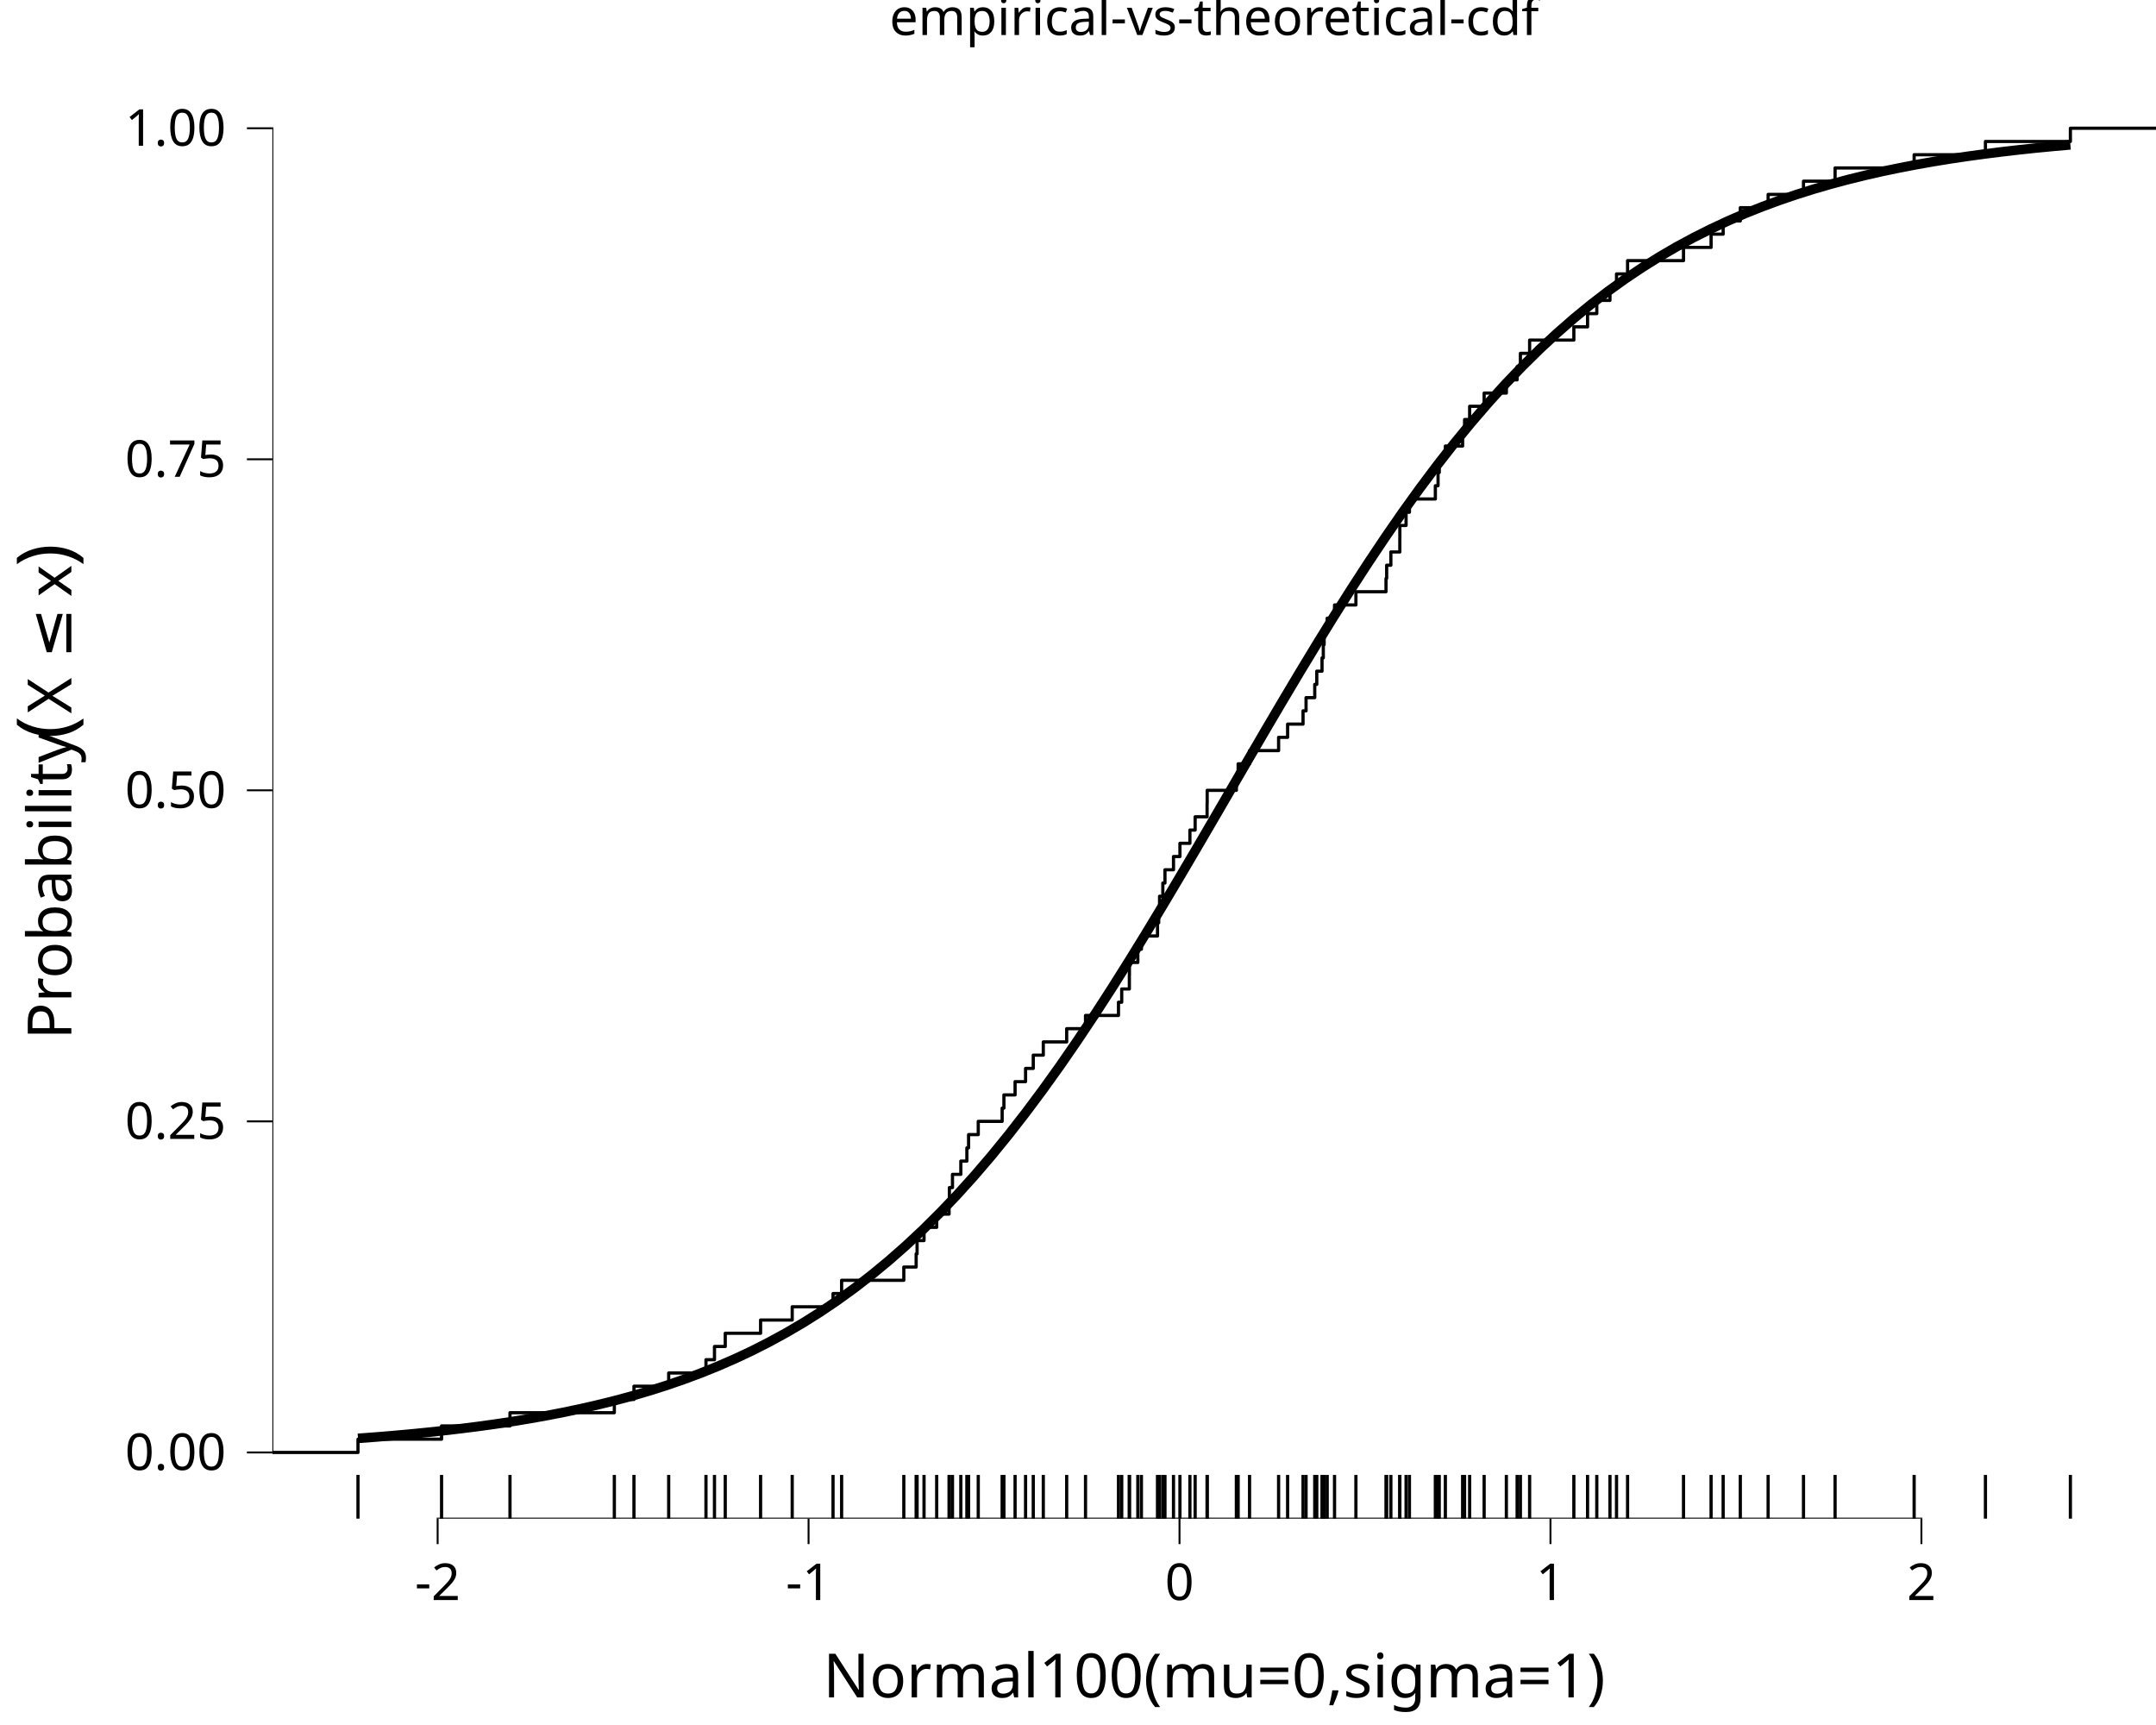
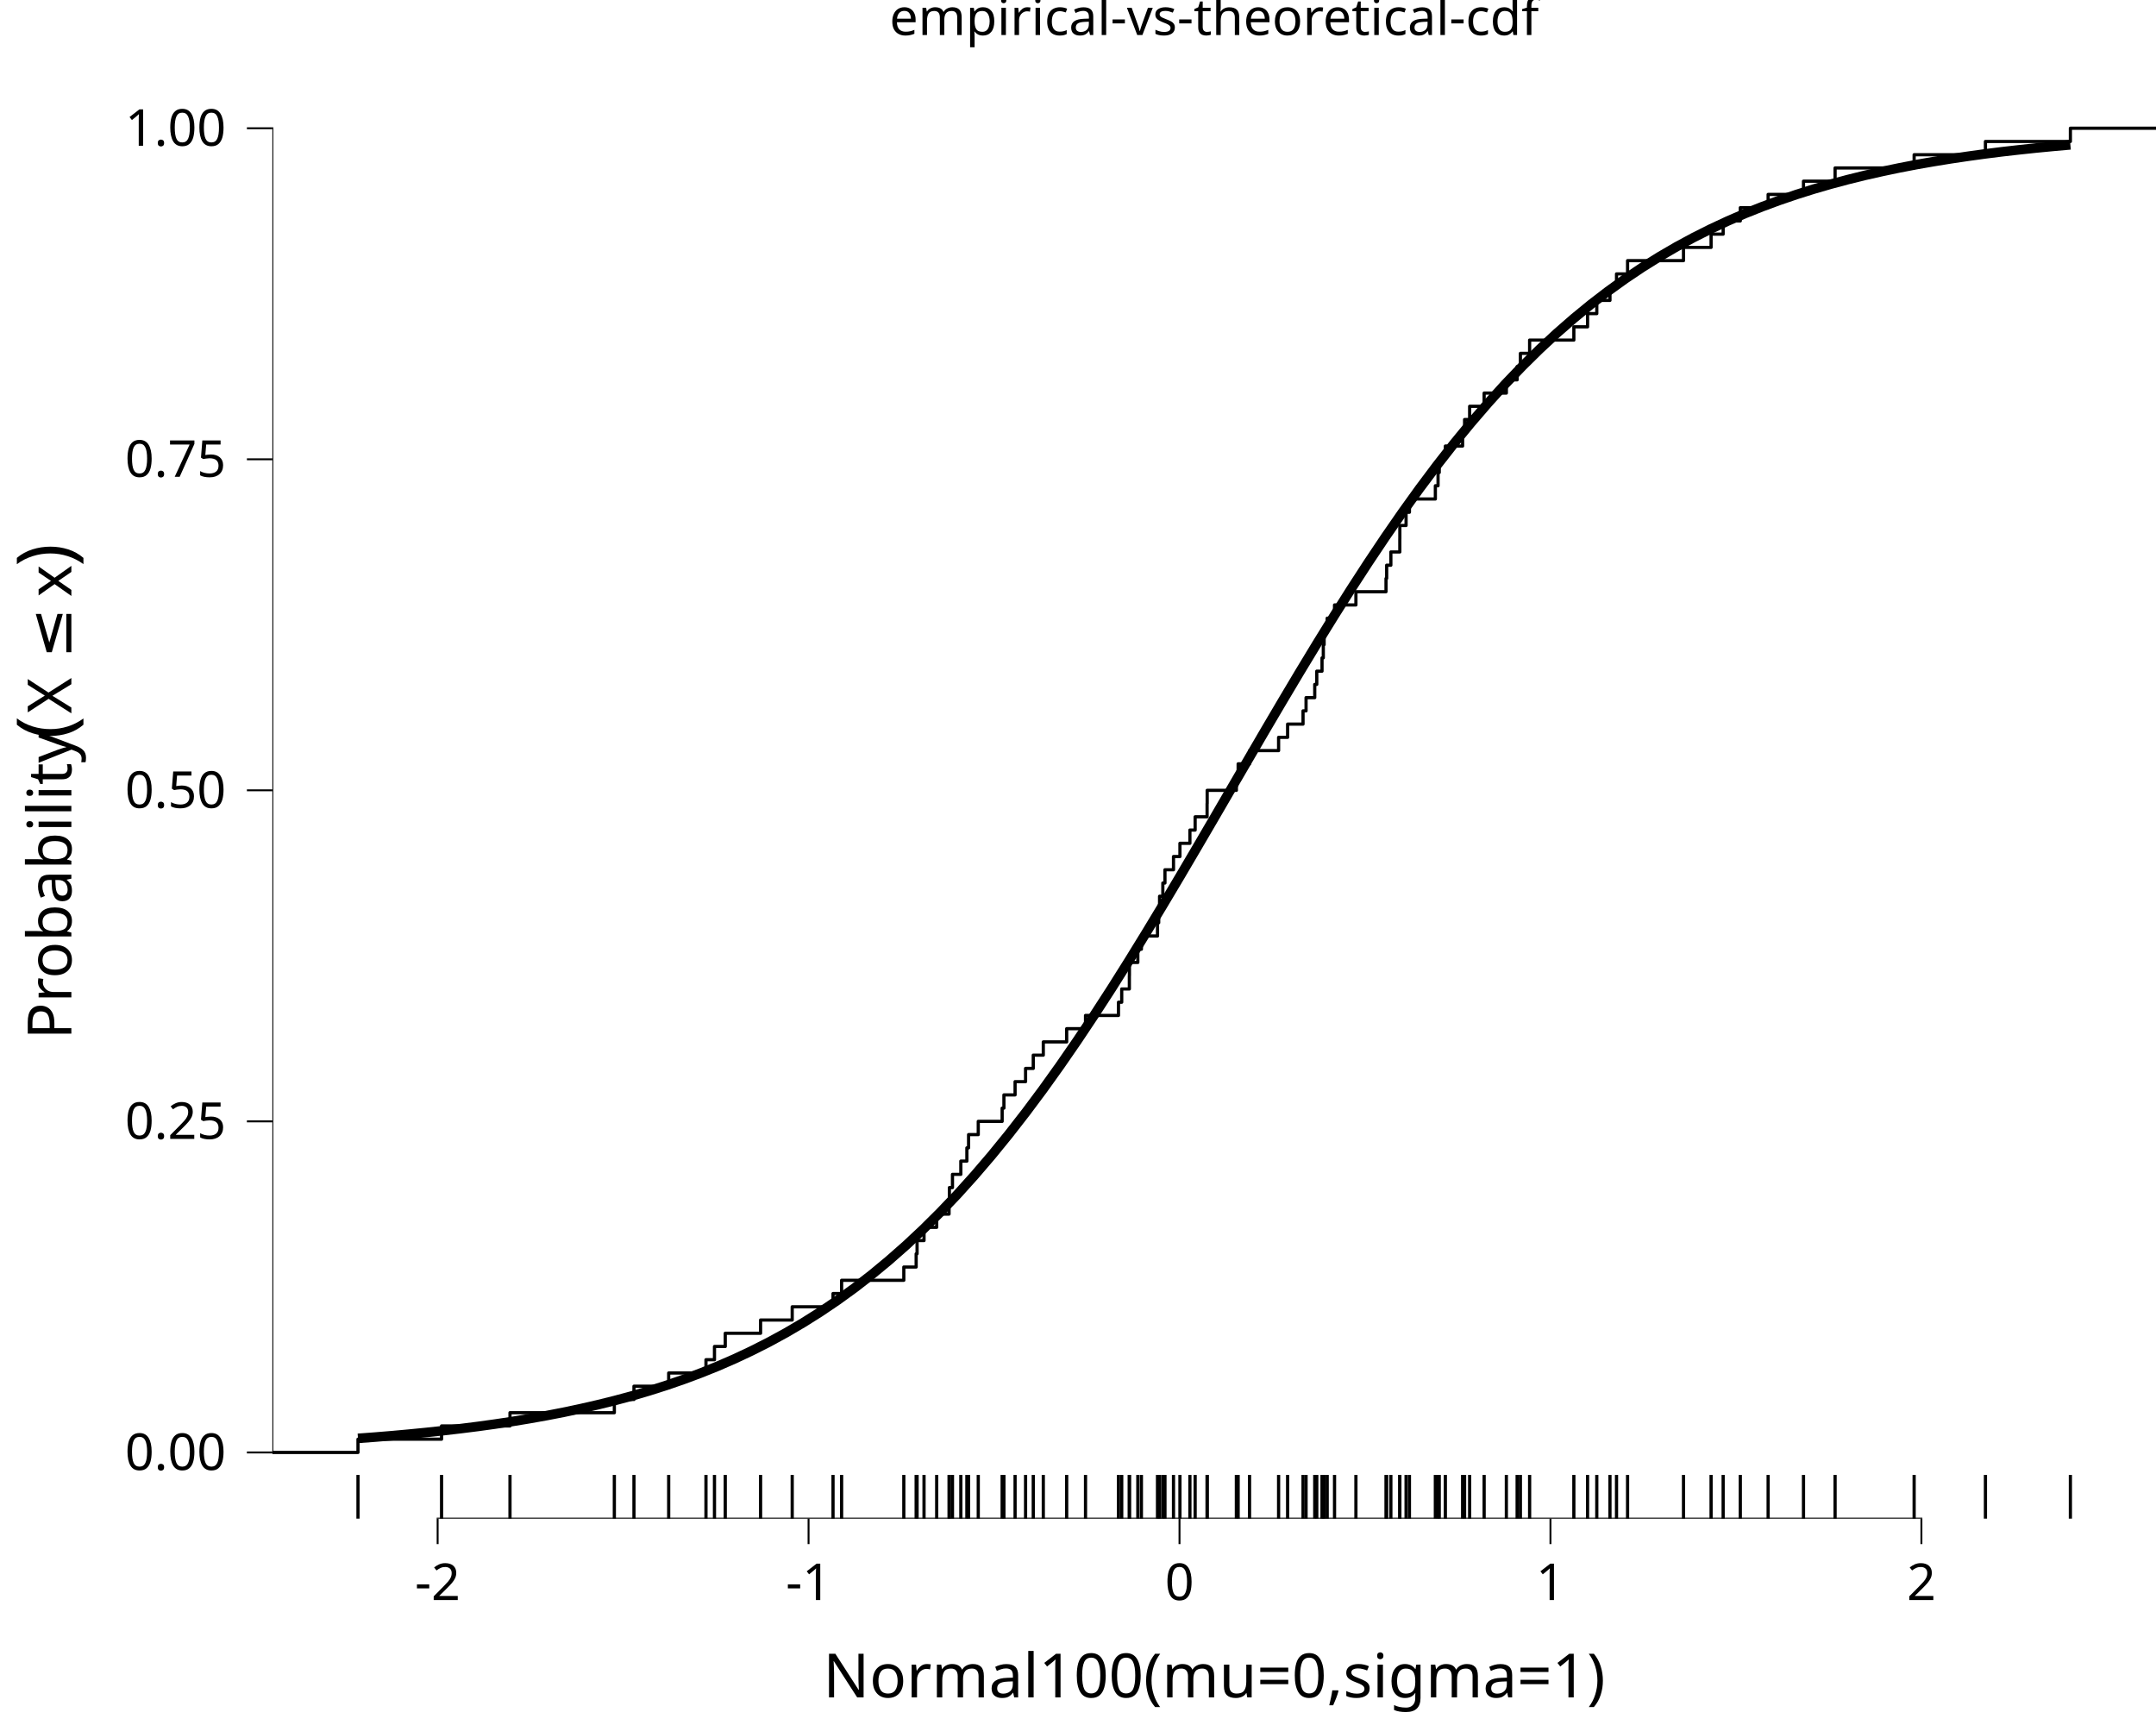
<svg xmlns="http://www.w3.org/2000/svg" class="svglite" data-engine-version="2.0" width="720.00pt" height="576.00pt" viewBox="0 0 720.00 576.00">
  <defs>
    <style type="text/css">
    .svglite line, .svglite polyline, .svglite polygon, .svglite path, .svglite rect, .svglite circle {
      fill: none;
      stroke: #000000;
      stroke-linecap: round;
      stroke-linejoin: round;
      stroke-miterlimit: 10.00;
    }
  </style>
  </defs>
  <rect width="100%" height="100%" style="stroke: none; fill: #FFFFFF;" />
  <defs>
    <clipPath id="cpMC4wMHw3MjAuMDB8MC4wMHw1NzYuMDA=">
      <rect x="0.00" y="0.00" width="720.00" height="576.00" />
    </clipPath>
  </defs>
  <g clip-path="url(#cpMC4wMHw3MjAuMDB8MC4wMHw1NzYuMDA=)">
    <rect x="0.00" y="0.00" width="720.00" height="576.00" style="stroke-width: 10.67; stroke: none;" />
  </g>
  <defs>
    <clipPath id="cpOTAuOTZ8NzIwLjAwfDIwLjcxfDUwNy4wOQ==">
      <rect x="90.96" y="20.71" width="629.04" height="486.39" />
    </clipPath>
  </defs>
  <g clip-path="url(#cpOTAuOTZ8NzIwLjAwfDIwLjcxfDUwNy4wOQ==)">
    <rect x="90.96" y="20.71" width="629.04" height="486.39" style="stroke-width: 10.67; stroke: none;" />
    <polyline points="90.96,484.99 119.55,484.99 119.55,480.56 147.46,480.56 147.46,476.14 170.31,476.14 170.31,471.72 205.16,471.72 205.16,467.30 211.71,467.30 211.71,462.88 223.31,462.88 223.31,458.46 235.76,458.46 235.76,454.03 238.60,454.03 238.60,449.61 242.20,449.61 242.20,445.19 254.00,445.19 254.00,440.77 264.56,440.77 264.56,436.35 278.19,436.35 278.19,431.93 281.06,431.93 281.06,427.50 301.83,427.50 301.83,423.08 305.95,423.08 305.95,418.66 306.26,418.66 306.26,414.24 308.58,414.24 308.58,409.82 312.81,409.82 312.81,405.40 316.94,405.40 316.94,400.97 317.05,400.97 317.05,396.55 318.08,396.55 318.08,392.13 320.87,392.13 320.87,387.71 322.89,387.71 322.89,383.29 323.46,383.29 323.46,378.86 326.69,378.86 326.69,374.44 334.67,374.44 334.67,370.02 335.26,370.02 335.26,365.60 338.99,365.60 338.99,361.18 342.49,361.18 342.49,356.76 345.06,356.76 345.06,352.33 348.41,352.33 348.41,347.91 356.22,347.91 356.22,343.49 362.51,343.49 362.51,339.07 373.52,339.07 373.52,334.65 374.60,334.65 374.60,330.23 377.15,330.23 377.15,325.80 377.17,325.80 377.17,321.38 379.98,321.38 379.98,316.96 381.17,316.96 381.17,312.54 386.55,312.54 386.55,308.12 386.95,308.12 386.95,303.70 387.24,303.70 387.24,299.27 388.33,299.27 388.33,294.85 389.04,294.85 389.04,290.43 391.89,290.43 391.89,286.01 394.04,286.01 394.04,281.59 397.37,281.59 397.37,277.17 399.12,277.17 399.12,272.74 403.11,272.74 403.11,268.32 403.14,268.32 403.14,263.90 412.89,263.90 412.89,259.48 413.48,259.48 413.48,255.06 417.29,255.06 417.29,250.64 426.99,250.64 426.99,246.21 430.00,246.21 430.00,241.79 435.15,241.79 435.15,237.37 436.16,237.37 436.16,232.95 439.06,232.95 439.06,228.53 439.74,228.53 439.74,224.11 441.49,224.11 441.49,219.68 441.92,219.68 441.92,215.26 442.19,215.26 442.19,210.84 443.22,210.84 443.22,206.42 445.67,206.42 445.67,202.00 452.81,202.00 452.81,197.58 462.86,197.58 462.86,193.15 463.08,193.15 463.08,188.73 464.48,188.73 464.48,184.31 467.47,184.31 467.47,179.89 467.48,179.89 467.48,175.47 469.56,175.47 469.56,171.05 470.68,171.05 470.68,166.62 479.34,166.62 479.34,162.20 480.24,162.20 480.24,157.78 480.64,157.78 480.64,153.36 482.68,153.36 482.68,148.94 488.44,148.94 488.44,144.52 489.10,144.52 489.10,140.09 490.79,140.09 490.79,135.67 495.63,135.67 495.63,131.25 503.05,131.25 503.05,126.83 506.65,126.83 506.65,122.41 507.74,122.41 507.74,117.99 510.82,117.99 510.82,113.56 525.59,113.56 525.59,109.14 530.17,109.14 530.17,104.72 533.25,104.72 533.25,100.30 537.65,100.30 537.65,95.88 539.84,95.88 539.84,91.46 543.53,91.46 543.53,87.03 562.21,87.03 562.21,82.61 571.42,82.61 571.42,78.19 575.45,78.19 575.45,73.77 581.18,73.77 581.18,69.35 590.47,69.35 590.47,64.92 602.28,64.92 602.28,60.50 612.83,60.50 612.83,56.08 639.23,56.08 639.23,51.66 663.04,51.66 663.04,47.24 691.41,47.24 691.41,42.82 720.00,42.82 720.00,42.82 " style="stroke-width: 1.07; stroke-linecap: butt;" />
    <line x1="581.18" y1="507.09" x2="581.18" y2="492.50" style="stroke-width: 1.07; stroke-linecap: butt;" />
    <line x1="442.19" y1="507.09" x2="442.19" y2="492.50" style="stroke-width: 1.07; stroke-linecap: butt;" />
    <line x1="316.94" y1="507.09" x2="316.94" y2="492.50" style="stroke-width: 1.07; stroke-linecap: butt;" />
    <line x1="119.55" y1="507.09" x2="119.55" y2="492.50" style="stroke-width: 1.07; stroke-linecap: butt;" />
    <line x1="533.25" y1="507.09" x2="533.25" y2="492.50" style="stroke-width: 1.07; stroke-linecap: butt;" />
    <line x1="388.33" y1="507.09" x2="388.33" y2="492.50" style="stroke-width: 1.07; stroke-linecap: butt;" />
    <line x1="391.89" y1="507.09" x2="391.89" y2="492.50" style="stroke-width: 1.07; stroke-linecap: butt;" />
    <line x1="510.82" y1="507.09" x2="510.82" y2="492.50" style="stroke-width: 1.07; stroke-linecap: butt;" />
    <line x1="495.63" y1="507.09" x2="495.63" y2="492.50" style="stroke-width: 1.07; stroke-linecap: butt;" />
    <line x1="467.47" y1="507.09" x2="467.47" y2="492.50" style="stroke-width: 1.07; stroke-linecap: butt;" />
    <line x1="507.74" y1="507.09" x2="507.74" y2="492.50" style="stroke-width: 1.07; stroke-linecap: butt;" />
    <line x1="490.79" y1="507.09" x2="490.79" y2="492.50" style="stroke-width: 1.07; stroke-linecap: butt;" />
    <line x1="403.14" y1="507.09" x2="403.14" y2="492.50" style="stroke-width: 1.07; stroke-linecap: butt;" />
    <line x1="147.46" y1="507.09" x2="147.46" y2="492.50" style="stroke-width: 1.07; stroke-linecap: butt;" />
    <line x1="470.68" y1="507.09" x2="470.68" y2="492.50" style="stroke-width: 1.07; stroke-linecap: butt;" />
    <line x1="386.95" y1="507.09" x2="386.95" y2="492.50" style="stroke-width: 1.07; stroke-linecap: butt;" />
    <line x1="374.60" y1="507.09" x2="374.60" y2="492.50" style="stroke-width: 1.07; stroke-linecap: butt;" />
    <line x1="211.71" y1="507.09" x2="211.71" y2="492.50" style="stroke-width: 1.07; stroke-linecap: butt;" />
    <line x1="334.67" y1="507.09" x2="334.67" y2="492.50" style="stroke-width: 1.07; stroke-linecap: butt;" />
    <line x1="445.67" y1="507.09" x2="445.67" y2="492.50" style="stroke-width: 1.07; stroke-linecap: butt;" />
    <line x1="562.21" y1="507.09" x2="562.21" y2="492.50" style="stroke-width: 1.07; stroke-linecap: butt;" />
    <line x1="381.17" y1="507.09" x2="381.17" y2="492.50" style="stroke-width: 1.07; stroke-linecap: butt;" />
    <line x1="441.92" y1="507.09" x2="441.92" y2="492.50" style="stroke-width: 1.07; stroke-linecap: butt;" />
    <line x1="387.24" y1="507.09" x2="387.24" y2="492.50" style="stroke-width: 1.07; stroke-linecap: butt;" />
    <line x1="223.31" y1="507.09" x2="223.31" y2="492.50" style="stroke-width: 1.07; stroke-linecap: butt;" />
    <line x1="342.49" y1="507.09" x2="342.49" y2="492.50" style="stroke-width: 1.07; stroke-linecap: butt;" />
    <line x1="345.06" y1="507.09" x2="345.06" y2="492.50" style="stroke-width: 1.07; stroke-linecap: butt;" />
    <line x1="386.55" y1="507.09" x2="386.55" y2="492.50" style="stroke-width: 1.07; stroke-linecap: butt;" />
    <line x1="530.17" y1="507.09" x2="530.17" y2="492.50" style="stroke-width: 1.07; stroke-linecap: butt;" />
    <line x1="488.44" y1="507.09" x2="488.44" y2="492.50" style="stroke-width: 1.07; stroke-linecap: butt;" />
    <line x1="373.52" y1="507.09" x2="373.52" y2="492.50" style="stroke-width: 1.07; stroke-linecap: butt;" />
    <line x1="362.51" y1="507.09" x2="362.51" y2="492.50" style="stroke-width: 1.07; stroke-linecap: butt;" />
    <line x1="480.24" y1="507.09" x2="480.24" y2="492.50" style="stroke-width: 1.07; stroke-linecap: butt;" />
    <line x1="462.86" y1="507.09" x2="462.86" y2="492.50" style="stroke-width: 1.07; stroke-linecap: butt;" />
    <line x1="308.58" y1="507.09" x2="308.58" y2="492.50" style="stroke-width: 1.07; stroke-linecap: butt;" />
    <line x1="306.26" y1="507.09" x2="306.26" y2="492.50" style="stroke-width: 1.07; stroke-linecap: butt;" />
    <line x1="439.06" y1="507.09" x2="439.06" y2="492.50" style="stroke-width: 1.07; stroke-linecap: butt;" />
    <line x1="489.10" y1="507.09" x2="489.10" y2="492.50" style="stroke-width: 1.07; stroke-linecap: butt;" />
    <line x1="379.98" y1="507.09" x2="379.98" y2="492.50" style="stroke-width: 1.07; stroke-linecap: butt;" />
    <line x1="503.05" y1="507.09" x2="503.05" y2="492.50" style="stroke-width: 1.07; stroke-linecap: butt;" />
    <line x1="443.22" y1="507.09" x2="443.22" y2="492.50" style="stroke-width: 1.07; stroke-linecap: butt;" />
    <line x1="318.08" y1="507.09" x2="318.08" y2="492.50" style="stroke-width: 1.07; stroke-linecap: butt;" />
    <line x1="436.16" y1="507.09" x2="436.16" y2="492.50" style="stroke-width: 1.07; stroke-linecap: butt;" />
    <line x1="254.00" y1="507.09" x2="254.00" y2="492.50" style="stroke-width: 1.07; stroke-linecap: butt;" />
    <line x1="571.42" y1="507.09" x2="571.42" y2="492.50" style="stroke-width: 1.07; stroke-linecap: butt;" />
    <line x1="639.23" y1="507.09" x2="639.23" y2="492.50" style="stroke-width: 1.07; stroke-linecap: butt;" />
    <line x1="348.41" y1="507.09" x2="348.41" y2="492.50" style="stroke-width: 1.07; stroke-linecap: butt;" />
    <line x1="264.56" y1="507.09" x2="264.56" y2="492.50" style="stroke-width: 1.07; stroke-linecap: butt;" />
    <line x1="464.48" y1="507.09" x2="464.48" y2="492.50" style="stroke-width: 1.07; stroke-linecap: butt;" />
    <line x1="377.17" y1="507.09" x2="377.17" y2="492.50" style="stroke-width: 1.07; stroke-linecap: butt;" />
    <line x1="691.41" y1="507.09" x2="691.41" y2="492.50" style="stroke-width: 1.07; stroke-linecap: butt;" />
    <line x1="389.04" y1="507.09" x2="389.04" y2="492.50" style="stroke-width: 1.07; stroke-linecap: butt;" />
    <line x1="479.34" y1="507.09" x2="479.34" y2="492.50" style="stroke-width: 1.07; stroke-linecap: butt;" />
    <line x1="397.37" y1="507.09" x2="397.37" y2="492.50" style="stroke-width: 1.07; stroke-linecap: butt;" />
    <line x1="301.83" y1="507.09" x2="301.83" y2="492.50" style="stroke-width: 1.07; stroke-linecap: butt;" />
    <line x1="417.29" y1="507.09" x2="417.29" y2="492.50" style="stroke-width: 1.07; stroke-linecap: butt;" />
    <line x1="170.31" y1="507.09" x2="170.31" y2="492.50" style="stroke-width: 1.07; stroke-linecap: butt;" />
    <line x1="575.45" y1="507.09" x2="575.45" y2="492.50" style="stroke-width: 1.07; stroke-linecap: butt;" />
    <line x1="412.89" y1="507.09" x2="412.89" y2="492.50" style="stroke-width: 1.07; stroke-linecap: butt;" />
    <line x1="663.04" y1="507.09" x2="663.04" y2="492.50" style="stroke-width: 1.07; stroke-linecap: butt;" />
    <line x1="452.81" y1="507.09" x2="452.81" y2="492.50" style="stroke-width: 1.07; stroke-linecap: butt;" />
    <line x1="305.95" y1="507.09" x2="305.95" y2="492.50" style="stroke-width: 1.07; stroke-linecap: butt;" />
    <line x1="469.56" y1="507.09" x2="469.56" y2="492.50" style="stroke-width: 1.07; stroke-linecap: butt;" />
    <line x1="278.19" y1="507.09" x2="278.19" y2="492.50" style="stroke-width: 1.07; stroke-linecap: butt;" />
    <line x1="238.60" y1="507.09" x2="238.60" y2="492.50" style="stroke-width: 1.07; stroke-linecap: butt;" />
    <line x1="430.00" y1="507.09" x2="430.00" y2="492.50" style="stroke-width: 1.07; stroke-linecap: butt;" />
    <line x1="338.99" y1="507.09" x2="338.99" y2="492.50" style="stroke-width: 1.07; stroke-linecap: butt;" />
    <line x1="394.04" y1="507.09" x2="394.04" y2="492.50" style="stroke-width: 1.07; stroke-linecap: butt;" />
    <line x1="403.11" y1="507.09" x2="403.11" y2="492.50" style="stroke-width: 1.07; stroke-linecap: butt;" />
    <line x1="320.87" y1="507.09" x2="320.87" y2="492.50" style="stroke-width: 1.07; stroke-linecap: butt;" />
    <line x1="323.46" y1="507.09" x2="323.46" y2="492.50" style="stroke-width: 1.07; stroke-linecap: butt;" />
    <line x1="377.15" y1="507.09" x2="377.15" y2="492.50" style="stroke-width: 1.07; stroke-linecap: butt;" />
    <line x1="539.84" y1="507.09" x2="539.84" y2="492.50" style="stroke-width: 1.07; stroke-linecap: butt;" />
    <line x1="205.16" y1="507.09" x2="205.16" y2="492.50" style="stroke-width: 1.07; stroke-linecap: butt;" />
    <line x1="467.48" y1="507.09" x2="467.48" y2="492.50" style="stroke-width: 1.07; stroke-linecap: butt;" />
    <line x1="435.15" y1="507.09" x2="435.15" y2="492.50" style="stroke-width: 1.07; stroke-linecap: butt;" />
    <line x1="525.59" y1="507.09" x2="525.59" y2="492.50" style="stroke-width: 1.07; stroke-linecap: butt;" />
    <line x1="356.22" y1="507.09" x2="356.22" y2="492.50" style="stroke-width: 1.07; stroke-linecap: butt;" />
    <line x1="439.74" y1="507.09" x2="439.74" y2="492.50" style="stroke-width: 1.07; stroke-linecap: butt;" />
    <line x1="426.99" y1="507.09" x2="426.99" y2="492.50" style="stroke-width: 1.07; stroke-linecap: butt;" />
    <line x1="326.69" y1="507.09" x2="326.69" y2="492.50" style="stroke-width: 1.07; stroke-linecap: butt;" />
    <line x1="543.53" y1="507.09" x2="543.53" y2="492.50" style="stroke-width: 1.07; stroke-linecap: butt;" />
    <line x1="537.65" y1="507.09" x2="537.65" y2="492.50" style="stroke-width: 1.07; stroke-linecap: butt;" />
    <line x1="480.64" y1="507.09" x2="480.64" y2="492.50" style="stroke-width: 1.07; stroke-linecap: butt;" />
    <line x1="590.47" y1="507.09" x2="590.47" y2="492.50" style="stroke-width: 1.07; stroke-linecap: butt;" />
    <line x1="463.08" y1="507.09" x2="463.08" y2="492.50" style="stroke-width: 1.07; stroke-linecap: butt;" />
    <line x1="235.76" y1="507.09" x2="235.76" y2="492.50" style="stroke-width: 1.07; stroke-linecap: butt;" />
    <line x1="322.89" y1="507.09" x2="322.89" y2="492.50" style="stroke-width: 1.07; stroke-linecap: butt;" />
    <line x1="242.20" y1="507.09" x2="242.20" y2="492.50" style="stroke-width: 1.07; stroke-linecap: butt;" />
    <line x1="335.26" y1="507.09" x2="335.26" y2="492.50" style="stroke-width: 1.07; stroke-linecap: butt;" />
    <line x1="317.05" y1="507.09" x2="317.05" y2="492.50" style="stroke-width: 1.07; stroke-linecap: butt;" />
    <line x1="399.12" y1="507.09" x2="399.12" y2="492.50" style="stroke-width: 1.07; stroke-linecap: butt;" />
    <line x1="281.06" y1="507.09" x2="281.06" y2="492.50" style="stroke-width: 1.07; stroke-linecap: butt;" />
    <line x1="413.48" y1="507.09" x2="413.48" y2="492.50" style="stroke-width: 1.07; stroke-linecap: butt;" />
    <line x1="312.81" y1="507.09" x2="312.81" y2="492.50" style="stroke-width: 1.07; stroke-linecap: butt;" />
    <line x1="612.83" y1="507.09" x2="612.83" y2="492.50" style="stroke-width: 1.07; stroke-linecap: butt;" />
    <line x1="482.68" y1="507.09" x2="482.68" y2="492.50" style="stroke-width: 1.07; stroke-linecap: butt;" />
    <line x1="506.65" y1="507.09" x2="506.65" y2="492.50" style="stroke-width: 1.07; stroke-linecap: butt;" />
    <line x1="441.49" y1="507.09" x2="441.49" y2="492.50" style="stroke-width: 1.07; stroke-linecap: butt;" />
    <line x1="602.28" y1="507.09" x2="602.28" y2="492.50" style="stroke-width: 1.07; stroke-linecap: butt;" />
-     <polyline points="119.55,480.29 125.27,479.86 130.99,479.39 136.70,478.88 142.42,478.32 148.14,477.71 153.86,477.04 159.58,476.32 165.30,475.53 171.02,474.67 176.73,473.73 182.45,472.71 188.17,471.60 193.89,470.40 199.61,469.09 205.33,467.67 211.05,466.13 216.76,464.45 222.48,462.64 228.20,460.67 233.92,458.54 239.64,456.24 245.36,453.75 251.08,451.07 256.79,448.17 262.51,445.05 268.23,441.70 273.95,438.10 279.67,434.23 285.39,430.09 291.11,425.67 296.82,420.95 302.54,415.92 308.26,410.57 313.98,404.89 319.70,398.89 325.42,392.55 331.14,385.87 336.85,378.86 342.57,371.51 348.29,363.84 354.01,355.86 359.73,347.57 365.45,339.00 371.17,330.17 376.88,321.10 382.60,311.82 388.32,302.35 394.04,292.74 399.76,283.02 405.48,273.22 411.20,263.39 416.92,253.55 422.63,243.76 428.35,234.05 434.07,224.45 439.79,215.01 445.51,205.74 451.23,196.70 456.95,187.89 462.66,179.35 468.38,171.09 474.10,163.14 479.82,155.51 485.54,148.19 491.26,141.22 496.98,134.58 502.69,128.27 508.41,122.30 514.13,116.66 519.85,111.35 525.57,106.35 531.29,101.66 537.01,97.26 542.72,93.15 548.44,89.32 554.16,85.74 559.88,82.41 565.60,79.32 571.32,76.45 577.04,73.78 582.75,71.31 588.47,69.03 594.19,66.92 599.91,64.97 605.63,63.17 611.35,61.51 617.07,59.98 622.78,58.57 628.50,57.27 634.22,56.08 639.94,54.98 645.66,53.97 651.38,53.04 657.10,52.19 662.81,51.41 668.53,50.69 674.25,50.03 679.97,49.42 685.69,48.87 691.41,48.36 " style="stroke-width: 3.20; stroke-linecap: butt;" />
+     <polyline points="119.55,480.29 125.27,479.86 130.99,479.39 136.70,478.87 142.42,478.31 148.14,477.70 153.86,477.03 159.58,476.31 165.30,475.52 171.02,474.66 176.73,473.72 182.45,472.70 188.17,471.59 193.89,470.38 199.61,469.07 205.33,467.65 211.05,466.11 216.76,464.43 222.48,462.61 228.20,460.64 233.92,458.51 239.64,456.21 245.36,453.72 251.08,451.03 256.79,448.14 262.51,445.02 268.23,441.66 273.95,438.06 279.67,434.19 285.39,430.05 291.11,425.62 296.82,420.89 302.54,415.86 308.26,410.51 313.98,404.83 319.70,398.83 325.42,392.48 331.14,385.80 336.85,378.79 342.57,371.44 348.29,363.77 354.01,355.78 359.73,347.49 365.45,338.92 371.17,330.09 376.88,321.02 382.60,311.73 388.32,302.27 394.04,292.66 399.76,282.93 405.48,273.14 411.20,263.30 416.92,253.47 422.63,243.68 428.35,233.97 434.07,224.37 439.79,214.93 445.51,205.67 451.23,196.63 456.95,187.82 462.66,179.29 468.38,171.03 474.10,163.08 479.82,155.45 485.54,148.14 491.26,141.17 496.98,134.53 502.69,128.23 508.41,122.26 514.13,116.62 519.85,111.31 525.57,106.32 531.29,101.63 537.01,97.24 542.72,93.13 548.44,89.29 554.16,85.72 559.88,82.39 565.60,79.30 571.32,76.43 577.04,73.77 582.75,71.30 588.47,69.02 594.19,66.91 599.91,64.96 605.63,63.16 611.35,61.50 617.07,59.97 622.78,58.56 628.50,57.27 634.22,56.07 639.94,54.97 645.66,53.97 651.38,53.04 657.10,52.19 662.81,51.40 668.53,50.68 674.25,50.03 679.97,49.42 685.69,48.87 691.41,48.36 " style="stroke-width: 3.20; stroke-linecap: butt;" />
    <line x1="145.83" y1="507.09" x2="641.97" y2="507.09" style="stroke-width: 0.64; stroke-linecap: butt;" />
    <line x1="90.96" y1="485.30" x2="90.96" y2="42.50" style="stroke-width: 0.64; stroke-linecap: butt;" />
    <rect x="90.96" y="20.71" width="629.04" height="486.39" style="stroke-width: 0.00; stroke: none;" />
  </g>
  <g clip-path="url(#cpMC4wMHw3MjAuMDB8MC4wMHw1NzYuMDA=)">
    <polyline points="90.96,507.09 90.96,20.71 " style="stroke-width: 0.00; stroke: none; stroke-linecap: butt;" />
    <text x="75.48" y="490.84" text-anchor="end" style="font-size: 17.00px; font-family: sans;" textLength="33.09px" lengthAdjust="spacingAndGlyphs">0.00</text>
    <text x="75.48" y="380.29" text-anchor="end" style="font-size: 17.00px; font-family: sans;" textLength="33.09px" lengthAdjust="spacingAndGlyphs">0.25</text>
    <text x="75.48" y="269.75" text-anchor="end" style="font-size: 17.00px; font-family: sans;" textLength="33.09px" lengthAdjust="spacingAndGlyphs">0.50</text>
    <text x="75.48" y="159.21" text-anchor="end" style="font-size: 17.00px; font-family: sans;" textLength="33.09px" lengthAdjust="spacingAndGlyphs">0.75</text>
    <text x="75.48" y="48.67" text-anchor="end" style="font-size: 17.00px; font-family: sans;" textLength="33.09px" lengthAdjust="spacingAndGlyphs">1.00</text>
    <polyline points="82.45,484.99 90.96,484.99 " style="stroke-width: 0.64; stroke-linecap: butt;" />
    <polyline points="82.45,374.44 90.96,374.44 " style="stroke-width: 0.64; stroke-linecap: butt;" />
    <polyline points="82.45,263.90 90.96,263.90 " style="stroke-width: 0.64; stroke-linecap: butt;" />
    <polyline points="82.45,153.36 90.96,153.36 " style="stroke-width: 0.64; stroke-linecap: butt;" />
    <polyline points="82.45,42.82 90.96,42.82 " style="stroke-width: 0.64; stroke-linecap: butt;" />
    <polyline points="90.96,507.09 720.00,507.09 " style="stroke-width: 0.00; stroke: none; stroke-linecap: butt;" />
    <polyline points="146.15,515.60 146.15,507.09 " style="stroke-width: 0.64; stroke-linecap: butt;" />
    <polyline points="270.02,515.60 270.02,507.09 " style="stroke-width: 0.64; stroke-linecap: butt;" />
    <polyline points="393.90,515.60 393.90,507.09 " style="stroke-width: 0.64; stroke-linecap: butt;" />
    <polyline points="517.78,515.60 517.78,507.09 " style="stroke-width: 0.64; stroke-linecap: butt;" />
    <polyline points="641.66,515.60 641.66,507.09 " style="stroke-width: 0.64; stroke-linecap: butt;" />
    <text x="146.15" y="534.27" text-anchor="middle" style="font-size: 17.00px; font-family: sans;" textLength="15.12px" lengthAdjust="spacingAndGlyphs">-2</text>
    <text x="270.02" y="534.27" text-anchor="middle" style="font-size: 17.00px; font-family: sans;" textLength="15.12px" lengthAdjust="spacingAndGlyphs">-1</text>
    <text x="393.90" y="534.27" text-anchor="middle" style="font-size: 17.00px; font-family: sans;" textLength="9.46px" lengthAdjust="spacingAndGlyphs">0</text>
    <text x="517.78" y="534.27" text-anchor="middle" style="font-size: 17.00px; font-family: sans;" textLength="9.46px" lengthAdjust="spacingAndGlyphs">1</text>
    <text x="641.66" y="534.27" text-anchor="middle" style="font-size: 17.00px; font-family: sans;" textLength="9.46px" lengthAdjust="spacingAndGlyphs">2</text>
    <text x="405.48" y="566.78" text-anchor="middle" style="font-size: 20.40px; font-family: sans;" textLength="248.36px" lengthAdjust="spacingAndGlyphs">Normal100(mu=0,sigma=1)</text>
    <text transform="translate(23.83,347.12) rotate(-90)" style="font-size: 20.40px; font-family: sans;" textLength="95.25px" lengthAdjust="spacingAndGlyphs">Probability</text>
    <text transform="translate(23.83,251.87) rotate(-90)" style="font-size: 20.40px; font-family: sans;" textLength="5.10px" lengthAdjust="spacingAndGlyphs"> </text>
    <text transform="translate(23.83,246.76) rotate(-90)" style="font-size: 25.50px; font-family: sans;" textLength="8.49px" lengthAdjust="spacingAndGlyphs">(</text>
    <text transform="translate(23.83,238.27) rotate(-90)" style="font-size: 20.40px; font-family: sans;" textLength="13.61px" lengthAdjust="spacingAndGlyphs">X</text>
    <text transform="translate(23.83,219.94) rotate(-90)" style="font-size: 20.40px; font-family: sans;" textLength="15.85px" lengthAdjust="spacingAndGlyphs">≤</text>
    <text transform="translate(23.83,199.37) rotate(-90)" style="font-size: 20.40px; font-family: sans;" textLength="10.21px" lengthAdjust="spacingAndGlyphs">x</text>
    <text transform="translate(23.83,189.16) rotate(-90)" style="font-size: 25.50px; font-family: sans;" textLength="8.48px" lengthAdjust="spacingAndGlyphs">)</text>
    <text x="405.48" y="11.70" text-anchor="middle" style="font-size: 17.00px; font-family: sans;" textLength="203.14px" lengthAdjust="spacingAndGlyphs">empirical-vs-theoretical-cdf</text>
  </g>
</svg>
